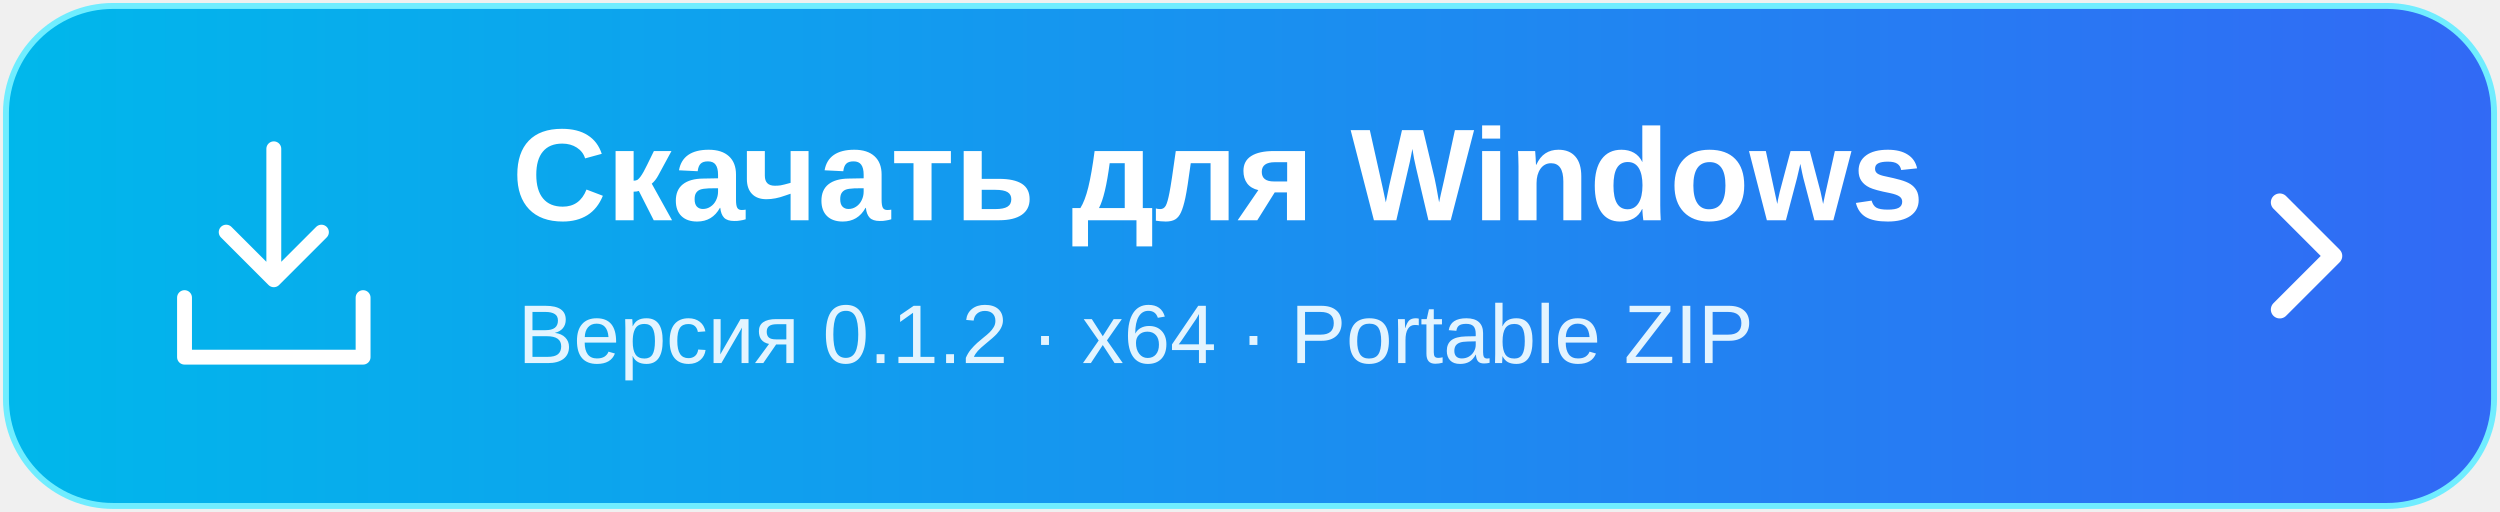
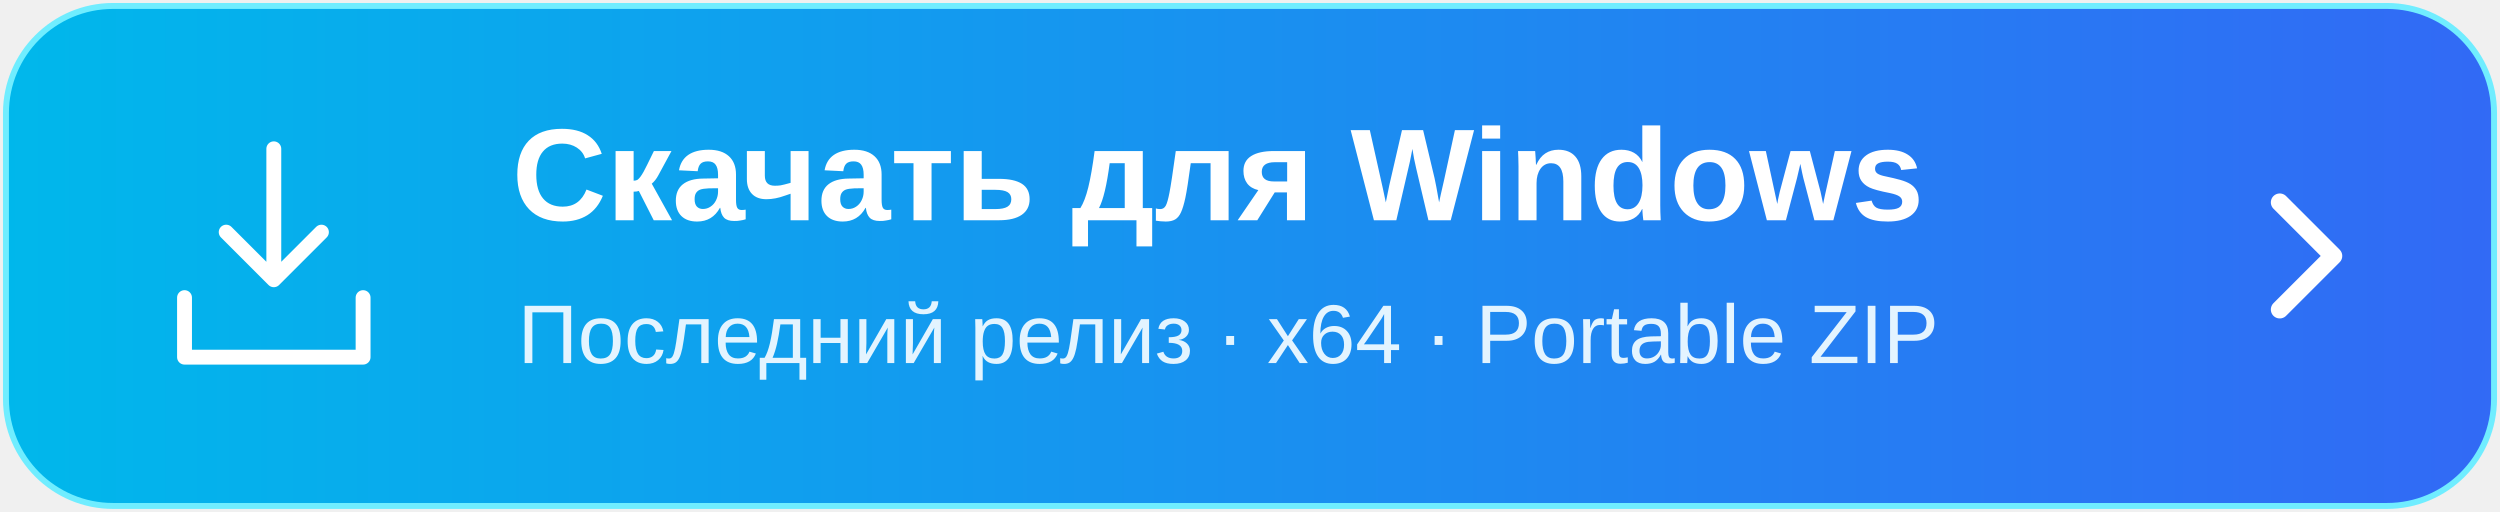
<svg xmlns="http://www.w3.org/2000/svg" width="420" height="86" viewBox="0 0 420 86" role="img" aria-label="Скачать BudanovGram для Windows x64">
  <defs>
    <linearGradient id="button">
      <stop stop-color="#00b8eb" />
      <stop offset="1" stop-color="#3269f5" />
    </linearGradient>
  </defs>
  <rect x="1" y="1" width="418" height="84" rx="18" fill="url(#button)" stroke="#70edff" />
  <g transform="translate(31 25)" fill="none" stroke="white" stroke-width="2.5" stroke-linecap="round" stroke-linejoin="round">
    <path d="M15 0v22m-8-8 8 8 8-8M0 25v10h30V25" />
  </g>
  <text x="86" y="37" font-family="Segoe UI,Arial,sans-serif" font-size="22" font-weight="700" fill="white">Скачать для Windows</text>
-   <text x="87" y="61" font-family="Segoe UI,Arial,sans-serif" font-size="14" fill="#e3f4ff">Версия 0.1.2 · x64 · Portable ZIP</text>
+   <text x="87" y="61" font-family="Segoe UI,Arial,sans-serif" font-size="14" fill="#e3f4ff">Последний релиз · x64 · Portable ZIP</text>
  <path d="m383 34 9 9-9 9" fill="none" stroke="white" stroke-width="3" stroke-linecap="round" stroke-linejoin="round" />
</svg>
